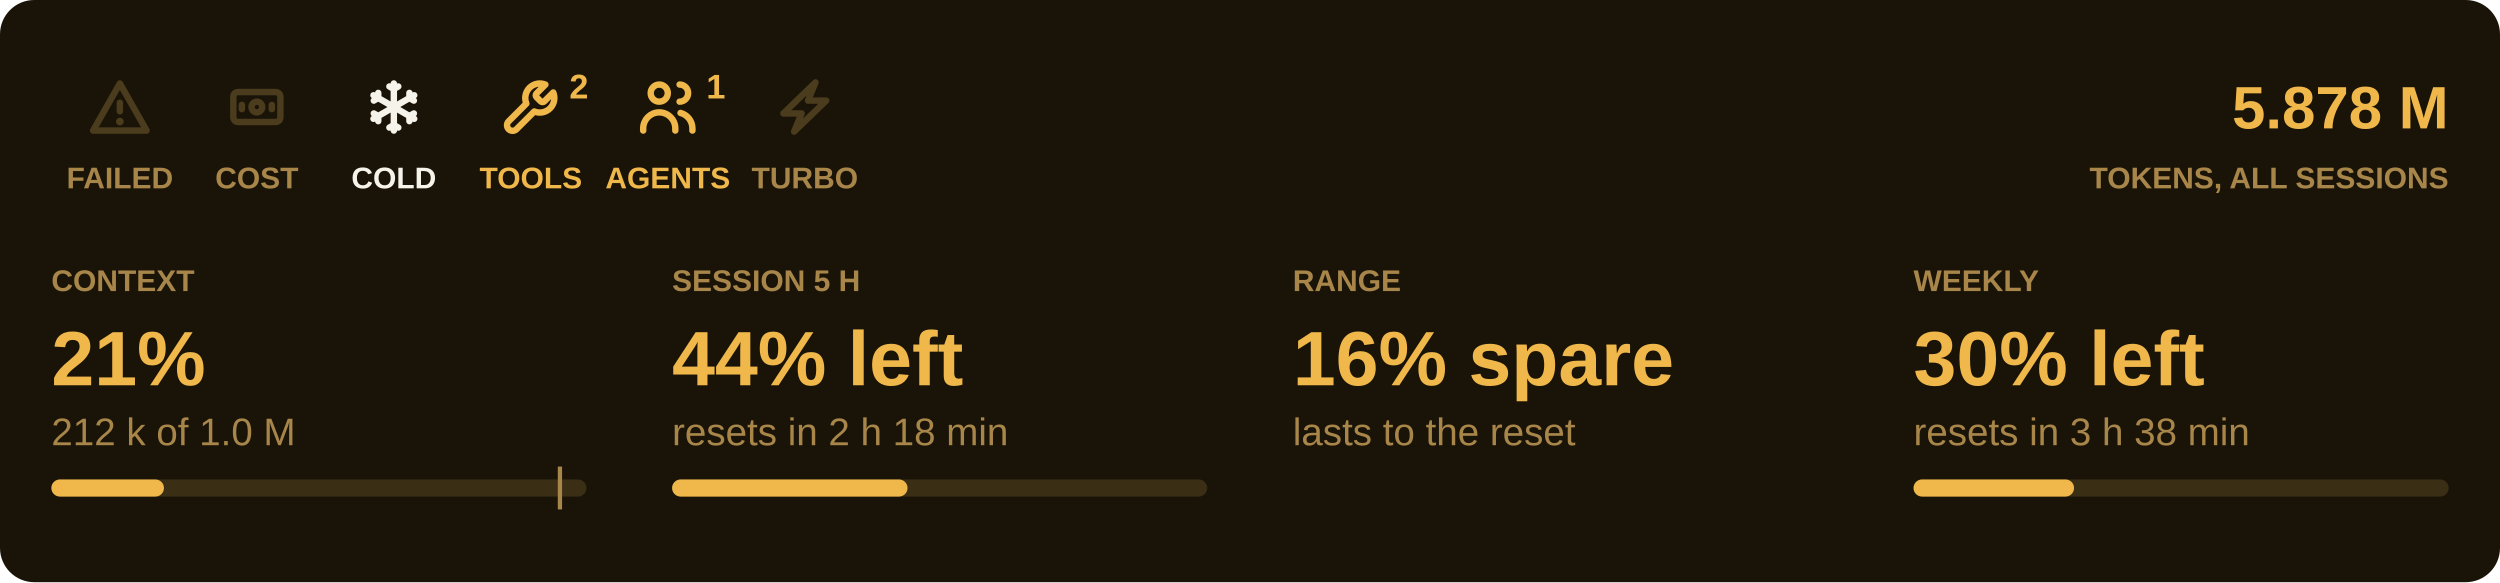
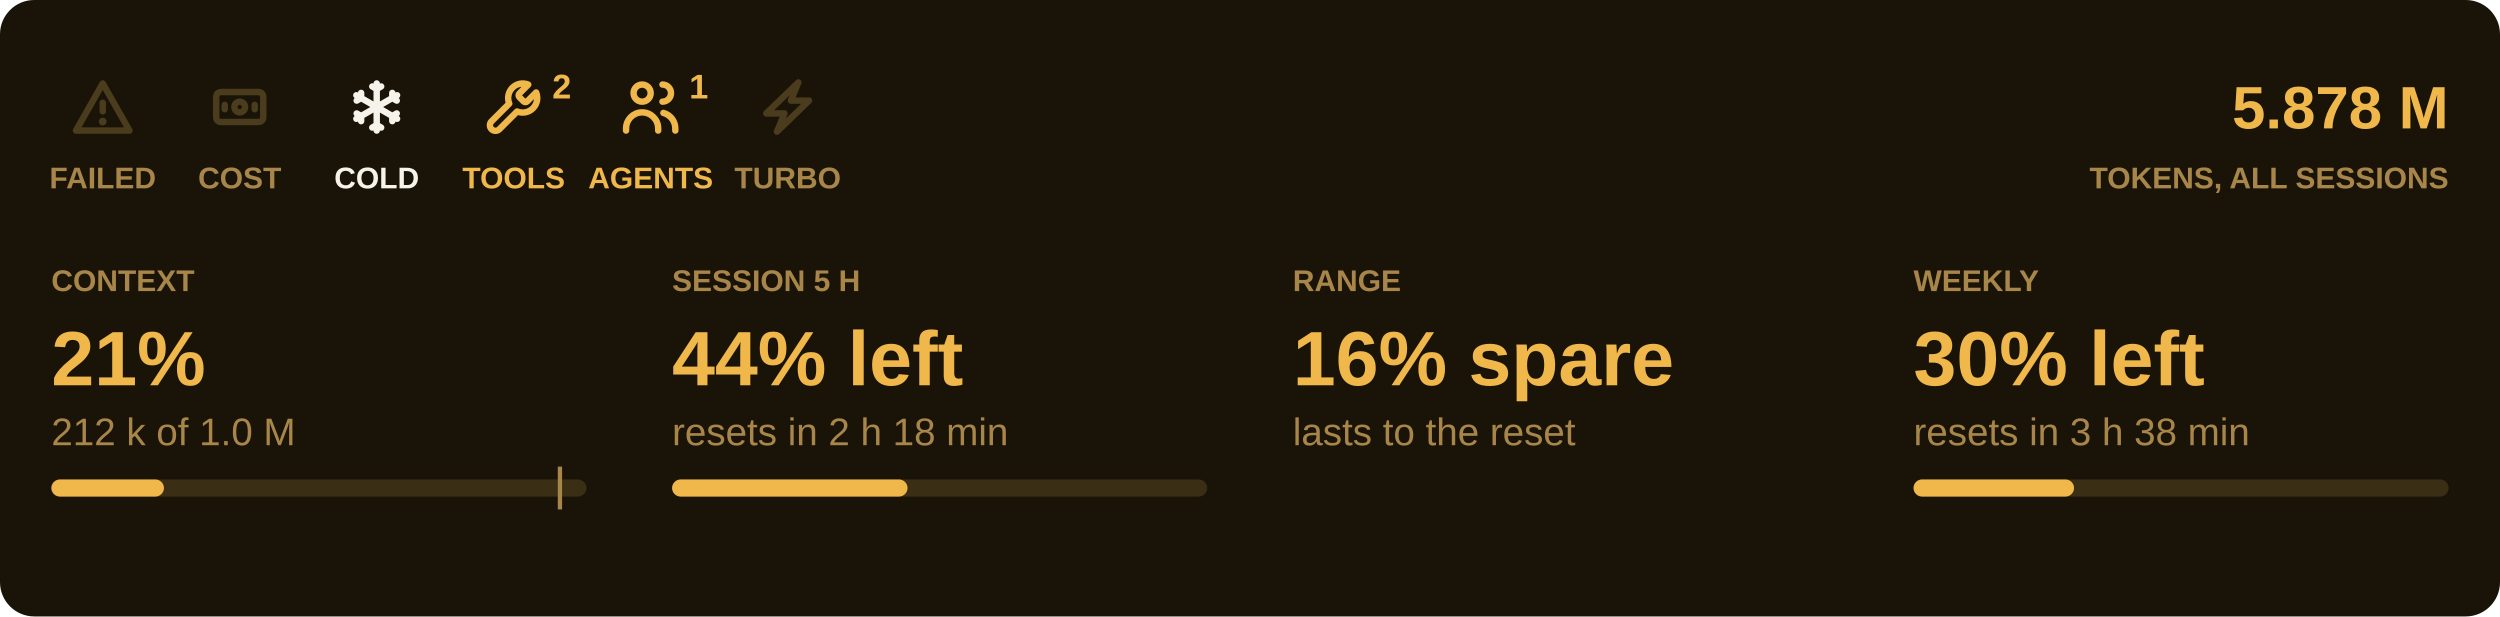
- <svg xmlns="http://www.w3.org/2000/svg" viewBox="0 0 584 136" width="584" height="136">
+ <svg xmlns="http://www.w3.org/2000/svg" viewBox="0 0 584 144" width="584" height="144">
  <rect width="100%" height="100%" rx="8" fill="#1a1408" />
  <g transform="translate(12 12)">
-     <g transform="translate(9.0 6)">
+     <g transform="translate(5.0 6)">
      <path d="M7 1.5 L13.25 12.5 H0.75 Z" fill="none" stroke="#4a3c1c" stroke-width="1.5" stroke-linecap="round" stroke-linejoin="round" />
      <path d="M7 6 V8" fill="none" stroke="#4a3c1c" stroke-width="1.5" stroke-linecap="round" stroke-linejoin="round" />
      <circle cx="7" cy="10.4" r="0.9" fill="#4a3c1c" />
    </g>
-     <text x="16" y="32" font-size="7" fill="#a8864a" text-anchor="middle" font-weight="600" font-family="'Segoe UI','Helvetica Neue',Arial,sans-serif" style="font-variant-numeric:tabular-nums">FAILED</text>
-     <g transform="translate(41.0 6)">
+     <text x="12" y="32" font-size="7" fill="#a8864a" text-anchor="middle" font-weight="600" font-family="'Segoe UI','Helvetica Neue',Arial,sans-serif" style="font-variant-numeric:tabular-nums">FAILED</text>
+     <g transform="translate(37.0 6)">
      <path d="M2.75 3.5 H11.25 Q12.5 3.5 12.5 4.75 V9.25 Q12.5 10.5 11.25 10.5 H2.75 Q1.5 10.5 1.5 9.25 V4.75 Q1.5 3.5 2.75 3.5 Z" fill="none" stroke="#4a3c1c" stroke-width="1.5" stroke-linecap="round" stroke-linejoin="round" />
      <circle cx="7" cy="7" r="1.25" fill="none" stroke="#4a3c1c" stroke-width="1.5" stroke-linecap="round" stroke-linejoin="round" />
      <path d="M3.5 6.5 V7.5 M10.5 6.5 V7.5" fill="none" stroke="#4a3c1c" stroke-width="1.5" stroke-linecap="round" stroke-linejoin="round" />
    </g>
-     <text x="48" y="32" font-size="7" fill="#a8864a" text-anchor="middle" font-weight="600" font-family="'Segoe UI','Helvetica Neue',Arial,sans-serif" style="font-variant-numeric:tabular-nums">COST</text>
-     <g transform="translate(73.0 6)">
+     <text x="44" y="32" font-size="7" fill="#a8864a" text-anchor="middle" font-weight="600" font-family="'Segoe UI','Helvetica Neue',Arial,sans-serif" style="font-variant-numeric:tabular-nums">COST</text>
+     <g transform="translate(69.0 6)">
      <path d="M7 12.5 L7 1.5 M2.24 9.75 L11.76 4.25 M2.24 4.25 L11.76 9.75 M10.64 4.9 L10.64 3.7 M10.64 4.9 L11.68 5.5 M7 2.8 L5.96 2.2 M7 2.8 L8.04 2.2 M3.36 4.9 L2.32 5.5 M3.36 4.9 L3.36 3.7 M3.36 9.1 L3.36 10.3 M3.36 9.1 L2.32 8.5 M7 11.2 L8.04 11.8 M7 11.2 L5.96 11.8 M10.64 9.1 L11.68 8.5 M10.64 9.1 L10.64 10.3" fill="none" stroke="#f6f3ea" stroke-width="1.5" stroke-linecap="round" stroke-linejoin="round" />
    </g>
-     <text x="80" y="32" font-size="7" fill="#f6f3ea" text-anchor="middle" font-weight="600" font-family="'Segoe UI','Helvetica Neue',Arial,sans-serif" style="font-variant-numeric:tabular-nums">COLD</text>
-     <g transform="translate(105.0 6)">
+     <text x="76" y="32" font-size="7" fill="#f6f3ea" text-anchor="middle" font-weight="600" font-family="'Segoe UI','Helvetica Neue',Arial,sans-serif" style="font-variant-numeric:tabular-nums">COLD</text>
+     <g transform="translate(101.0 6)">
      <path d="M8.32 3.84 A0.6 0.6 0 0 0 8.32 4.69 L9.31 5.68 A0.6 0.6 0 0 0 10.16 5.68 L12.24 3.6 A3.4 3.4 0 0 1 7.8 8.04 L3.66 12.18 A1.3 1.3 0 0 1 1.82 10.34 L5.96 6.2 A3.4 3.4 0 0 1 10.4 1.76 Z" fill="none" stroke="#f0b84a" stroke-width="1.5" stroke-linecap="round" stroke-linejoin="round" />
    </g>
-     <text x="121" y="11" font-size="8" fill="#f0b84a" text-anchor="start" font-weight="700" font-family="'Segoe UI','Helvetica Neue',Arial,sans-serif" style="font-variant-numeric:tabular-nums">2</text>
-     <text x="112" y="32" font-size="7" fill="#f0b84a" text-anchor="middle" font-weight="600" font-family="'Segoe UI','Helvetica Neue',Arial,sans-serif" style="font-variant-numeric:tabular-nums">TOOLS</text>
-     <g transform="translate(137.0 6)">
+     <text x="117" y="11" font-size="8" fill="#f0b84a" text-anchor="start" font-weight="700" font-family="'Segoe UI','Helvetica Neue',Arial,sans-serif" style="font-variant-numeric:tabular-nums">2</text>
+     <text x="108" y="32" font-size="7" fill="#f0b84a" text-anchor="middle" font-weight="600" font-family="'Segoe UI','Helvetica Neue',Arial,sans-serif" style="font-variant-numeric:tabular-nums">TOOLS</text>
+     <g transform="translate(133.0 6)">
      <circle cx="5" cy="3.75" r="2" fill="none" stroke="#f0b84a" stroke-width="1.5" stroke-linecap="round" stroke-linejoin="round" />
      <path d="M1.25 12.5 V12 A3.75 3.75 0 0 1 8.75 12 V12.5" fill="none" stroke="#f0b84a" stroke-width="1.5" stroke-linecap="round" stroke-linejoin="round" />
      <path d="M9.75 1.75 A2 2 0 0 1 9.75 5.75" fill="none" stroke="#f0b84a" stroke-width="1.5" stroke-linecap="round" stroke-linejoin="round" />
      <path d="M12.75 12.5 V12 A3.75 3.75 0 0 0 9.97 8.38" fill="none" stroke="#f0b84a" stroke-width="1.5" stroke-linecap="round" stroke-linejoin="round" />
    </g>
-     <text x="153" y="11" font-size="8" fill="#f0b84a" text-anchor="start" font-weight="700" font-family="'Segoe UI','Helvetica Neue',Arial,sans-serif" style="font-variant-numeric:tabular-nums">1</text>
-     <text x="144" y="32" font-size="7" fill="#f0b84a" text-anchor="middle" font-weight="600" font-family="'Segoe UI','Helvetica Neue',Arial,sans-serif" style="font-variant-numeric:tabular-nums">AGENTS</text>
-     <g transform="translate(169.0 6)">
+     <text x="149" y="11" font-size="8" fill="#f0b84a" text-anchor="start" font-weight="700" font-family="'Segoe UI','Helvetica Neue',Arial,sans-serif" style="font-variant-numeric:tabular-nums">1</text>
+     <text x="140" y="32" font-size="7" fill="#f0b84a" text-anchor="middle" font-weight="600" font-family="'Segoe UI','Helvetica Neue',Arial,sans-serif" style="font-variant-numeric:tabular-nums">AGENTS</text>
+     <g transform="translate(165.0 6)">
      <path d="M9.5 1.25 L2 8.5 H6.25 L4.5 12.75 L12 5.5 H7.75 Z" fill="none" stroke="#4a3c1c" stroke-width="1.5" stroke-linecap="round" stroke-linejoin="round" />
    </g>
-     <text x="176" y="32" font-size="7" fill="#a8864a" text-anchor="middle" font-weight="600" font-family="'Segoe UI','Helvetica Neue',Arial,sans-serif" style="font-variant-numeric:tabular-nums">TURBO</text>
+     <text x="172" y="32" font-size="7" fill="#a8864a" text-anchor="middle" font-weight="600" font-family="'Segoe UI','Helvetica Neue',Arial,sans-serif" style="font-variant-numeric:tabular-nums">TURBO</text>
    <text x="560" y="18" font-size="14" fill="#f0b84a" text-anchor="end" font-weight="700" font-family="'Segoe UI','Helvetica Neue',Arial,sans-serif" style="font-variant-numeric:tabular-nums">5.878 M</text>
    <text x="560" y="32" font-size="7" fill="#a8864a" text-anchor="end" font-weight="600" font-family="'Segoe UI','Helvetica Neue',Arial,sans-serif" style="font-variant-numeric:tabular-nums">TOKENS, ALL SESSIONS</text>
    <text x="0" y="56" font-size="7" fill="#a8864a" text-anchor="start" font-weight="600" font-family="'Segoe UI','Helvetica Neue',Arial,sans-serif" style="font-variant-numeric:tabular-nums">CONTEXT</text>
    <text x="0" y="78" font-size="18" fill="#f0b84a" text-anchor="start" font-weight="700" font-family="'Segoe UI','Helvetica Neue',Arial,sans-serif" style="font-variant-numeric:tabular-nums">21%</text>
    <text x="0" y="92" font-size="9" fill="#a8864a" text-anchor="start" font-weight="400" font-family="'Segoe UI','Helvetica Neue',Arial,sans-serif" style="font-variant-numeric:tabular-nums">212 k of 1.0 M</text>
    <rect x="0" y="100" width="125" height="4" rx="2" fill="#3a2e14" />
    <rect x="0" y="100" width="26.3" height="4" rx="2" fill="#f0b84a" />
    <rect x="118.3" y="97" width="1" height="10" fill="#a8864a" />
    <text x="145" y="56" font-size="7" fill="#a8864a" text-anchor="start" font-weight="600" font-family="'Segoe UI','Helvetica Neue',Arial,sans-serif" style="font-variant-numeric:tabular-nums">SESSION 5 H</text>
    <text x="145" y="78" font-size="18" fill="#f0b84a" text-anchor="start" font-weight="700" font-family="'Segoe UI','Helvetica Neue',Arial,sans-serif" style="font-variant-numeric:tabular-nums">44% left</text>
    <text x="145" y="92" font-size="9" fill="#a8864a" text-anchor="start" font-weight="400" font-family="'Segoe UI','Helvetica Neue',Arial,sans-serif" style="font-variant-numeric:tabular-nums">resets in 2 h 18 min</text>
    <rect x="145" y="100" width="125" height="4" rx="2" fill="#3a2e14" />
    <rect x="145" y="100" width="55.0" height="4" rx="2" fill="#f0b84a" />
    <text x="290" y="56" font-size="7" fill="#a8864a" text-anchor="start" font-weight="600" font-family="'Segoe UI','Helvetica Neue',Arial,sans-serif" style="font-variant-numeric:tabular-nums">RANGE</text>
    <text x="290" y="78" font-size="18" fill="#f0b84a" text-anchor="start" font-weight="700" font-family="'Segoe UI','Helvetica Neue',Arial,sans-serif" style="font-variant-numeric:tabular-nums">16% spare</text>
    <text x="290" y="92" font-size="9" fill="#a8864a" text-anchor="start" font-weight="400" font-family="'Segoe UI','Helvetica Neue',Arial,sans-serif" style="font-variant-numeric:tabular-nums">lasts to the reset</text>
    <text x="435" y="56" font-size="7" fill="#a8864a" text-anchor="start" font-weight="600" font-family="'Segoe UI','Helvetica Neue',Arial,sans-serif" style="font-variant-numeric:tabular-nums">WEEKLY</text>
    <text x="435" y="78" font-size="18" fill="#f0b84a" text-anchor="start" font-weight="700" font-family="'Segoe UI','Helvetica Neue',Arial,sans-serif" style="font-variant-numeric:tabular-nums">30% left</text>
    <text x="435" y="92" font-size="9" fill="#a8864a" text-anchor="start" font-weight="400" font-family="'Segoe UI','Helvetica Neue',Arial,sans-serif" style="font-variant-numeric:tabular-nums">resets in 3 h 38 min</text>
    <rect x="435" y="100" width="125" height="4" rx="2" fill="#3a2e14" />
    <rect x="435" y="100" width="37.5" height="4" rx="2" fill="#f0b84a" />
  </g>
</svg>
